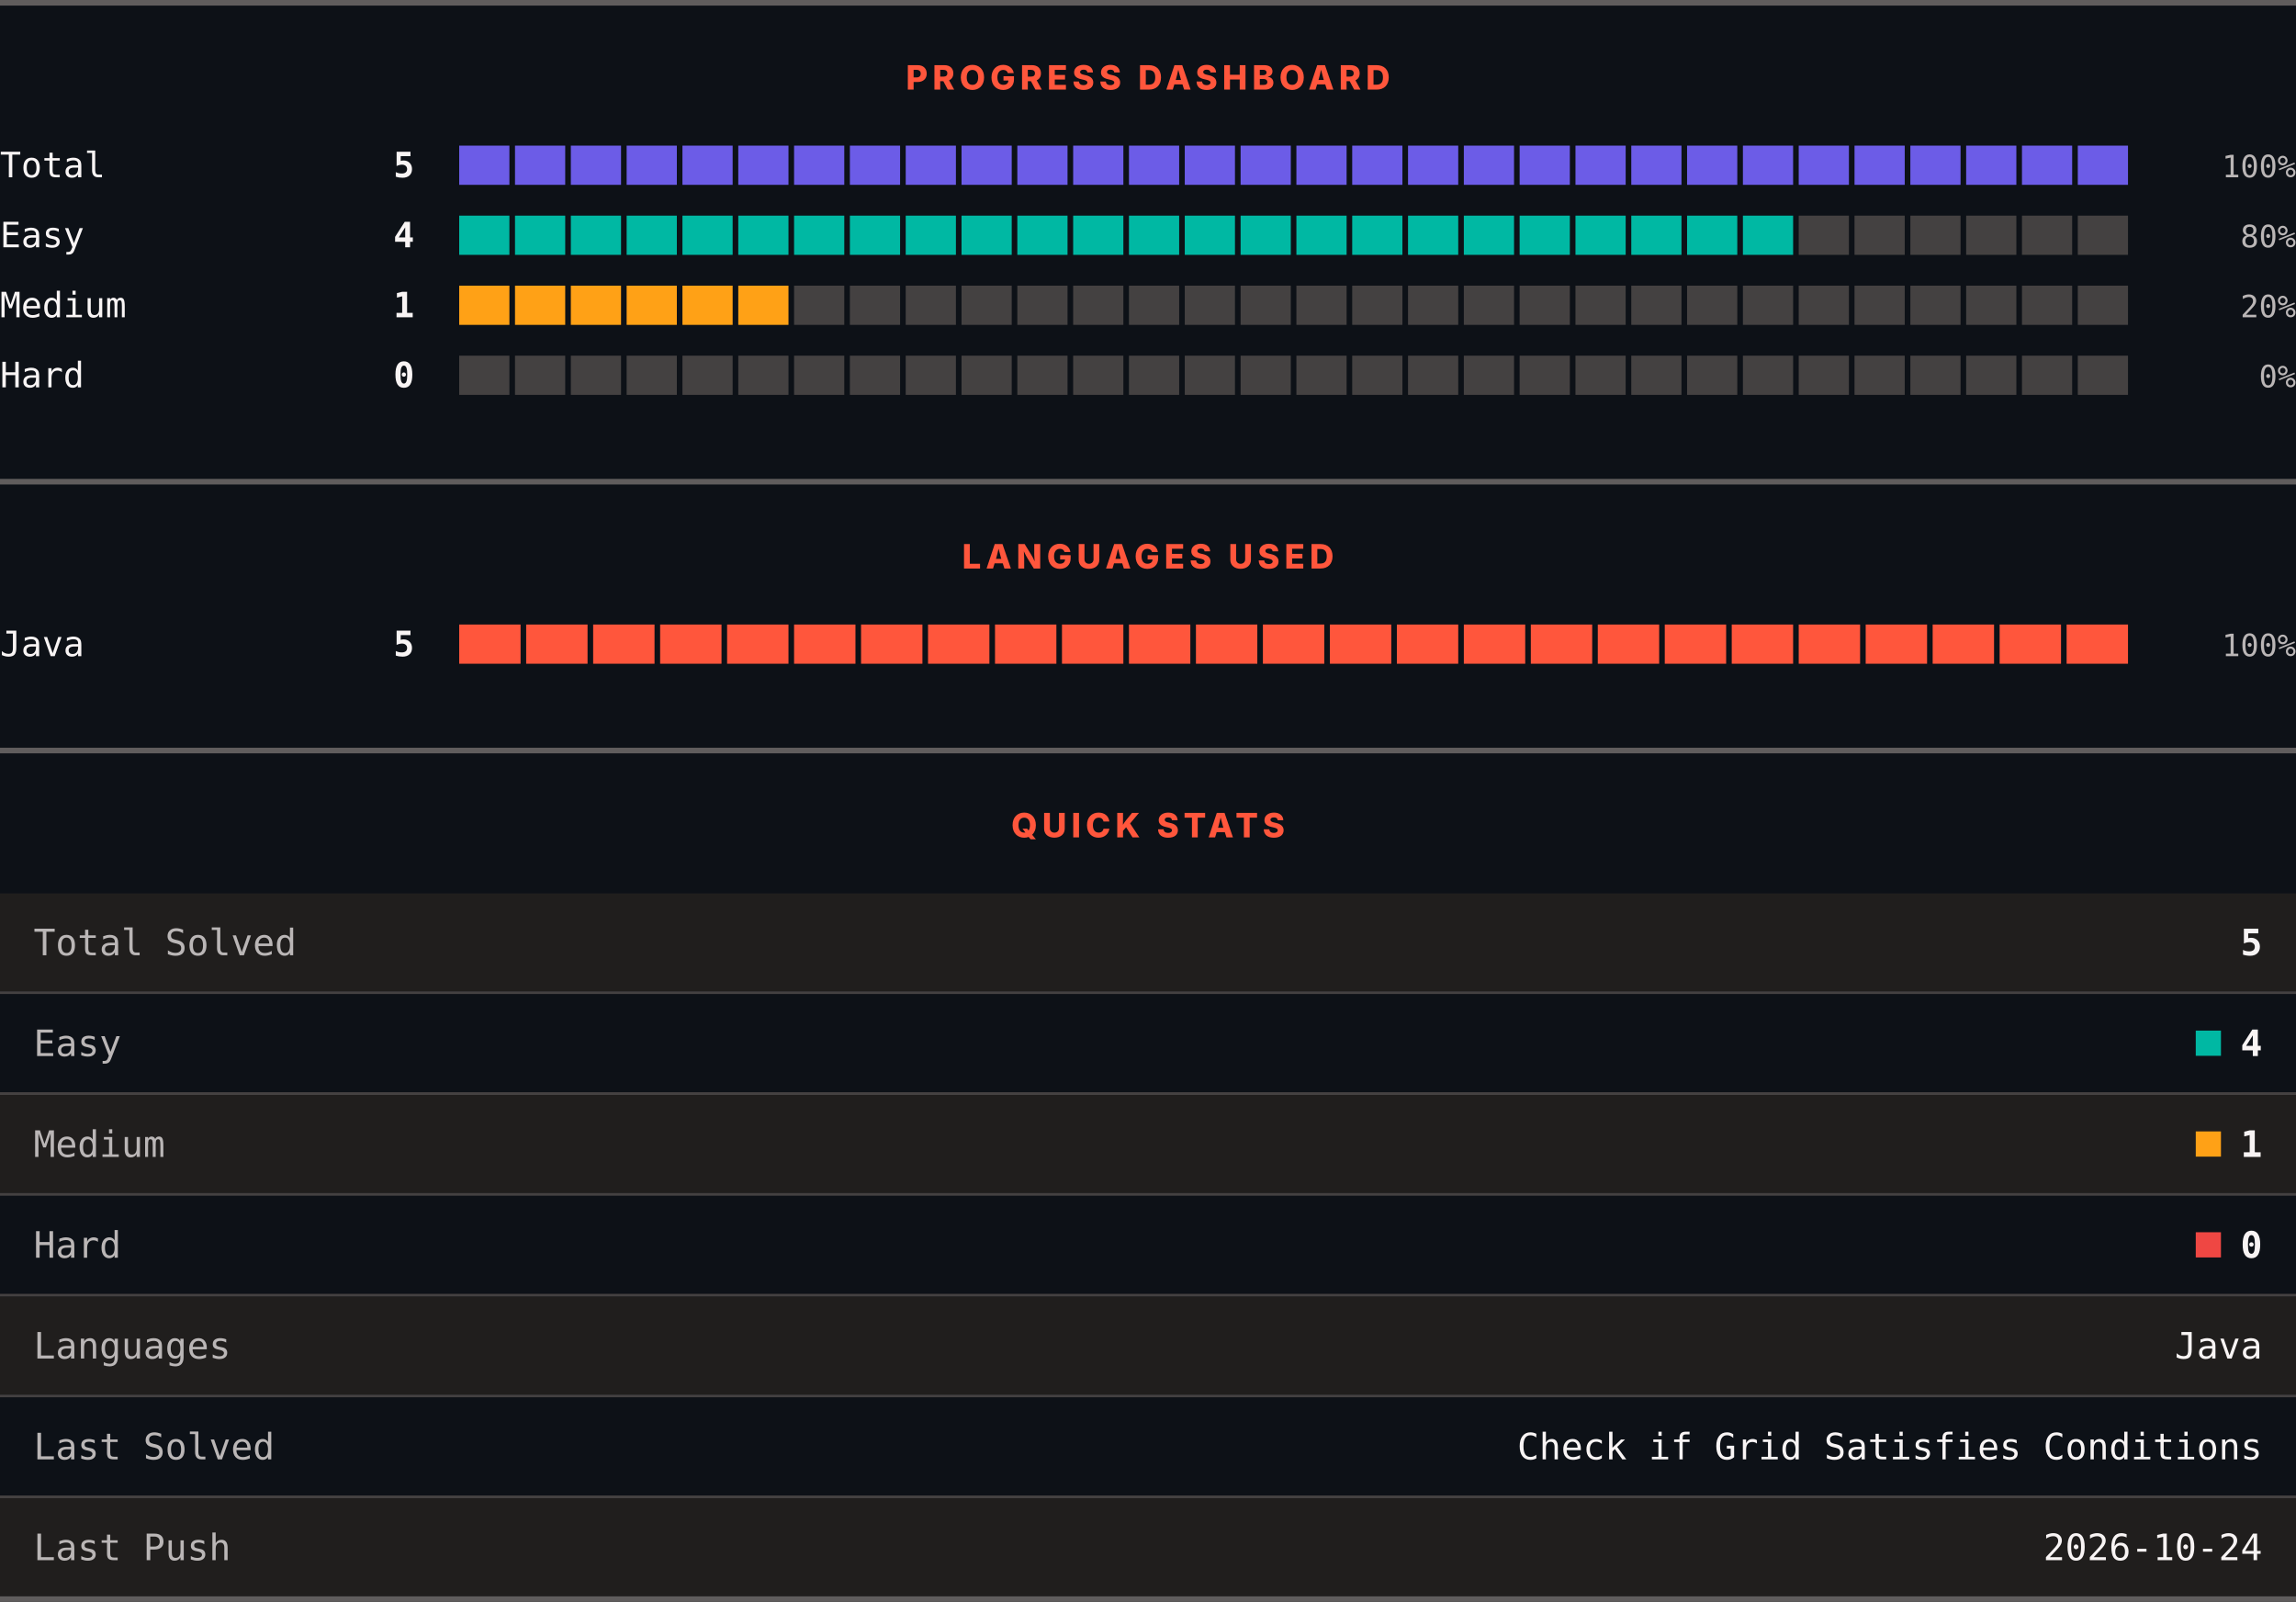
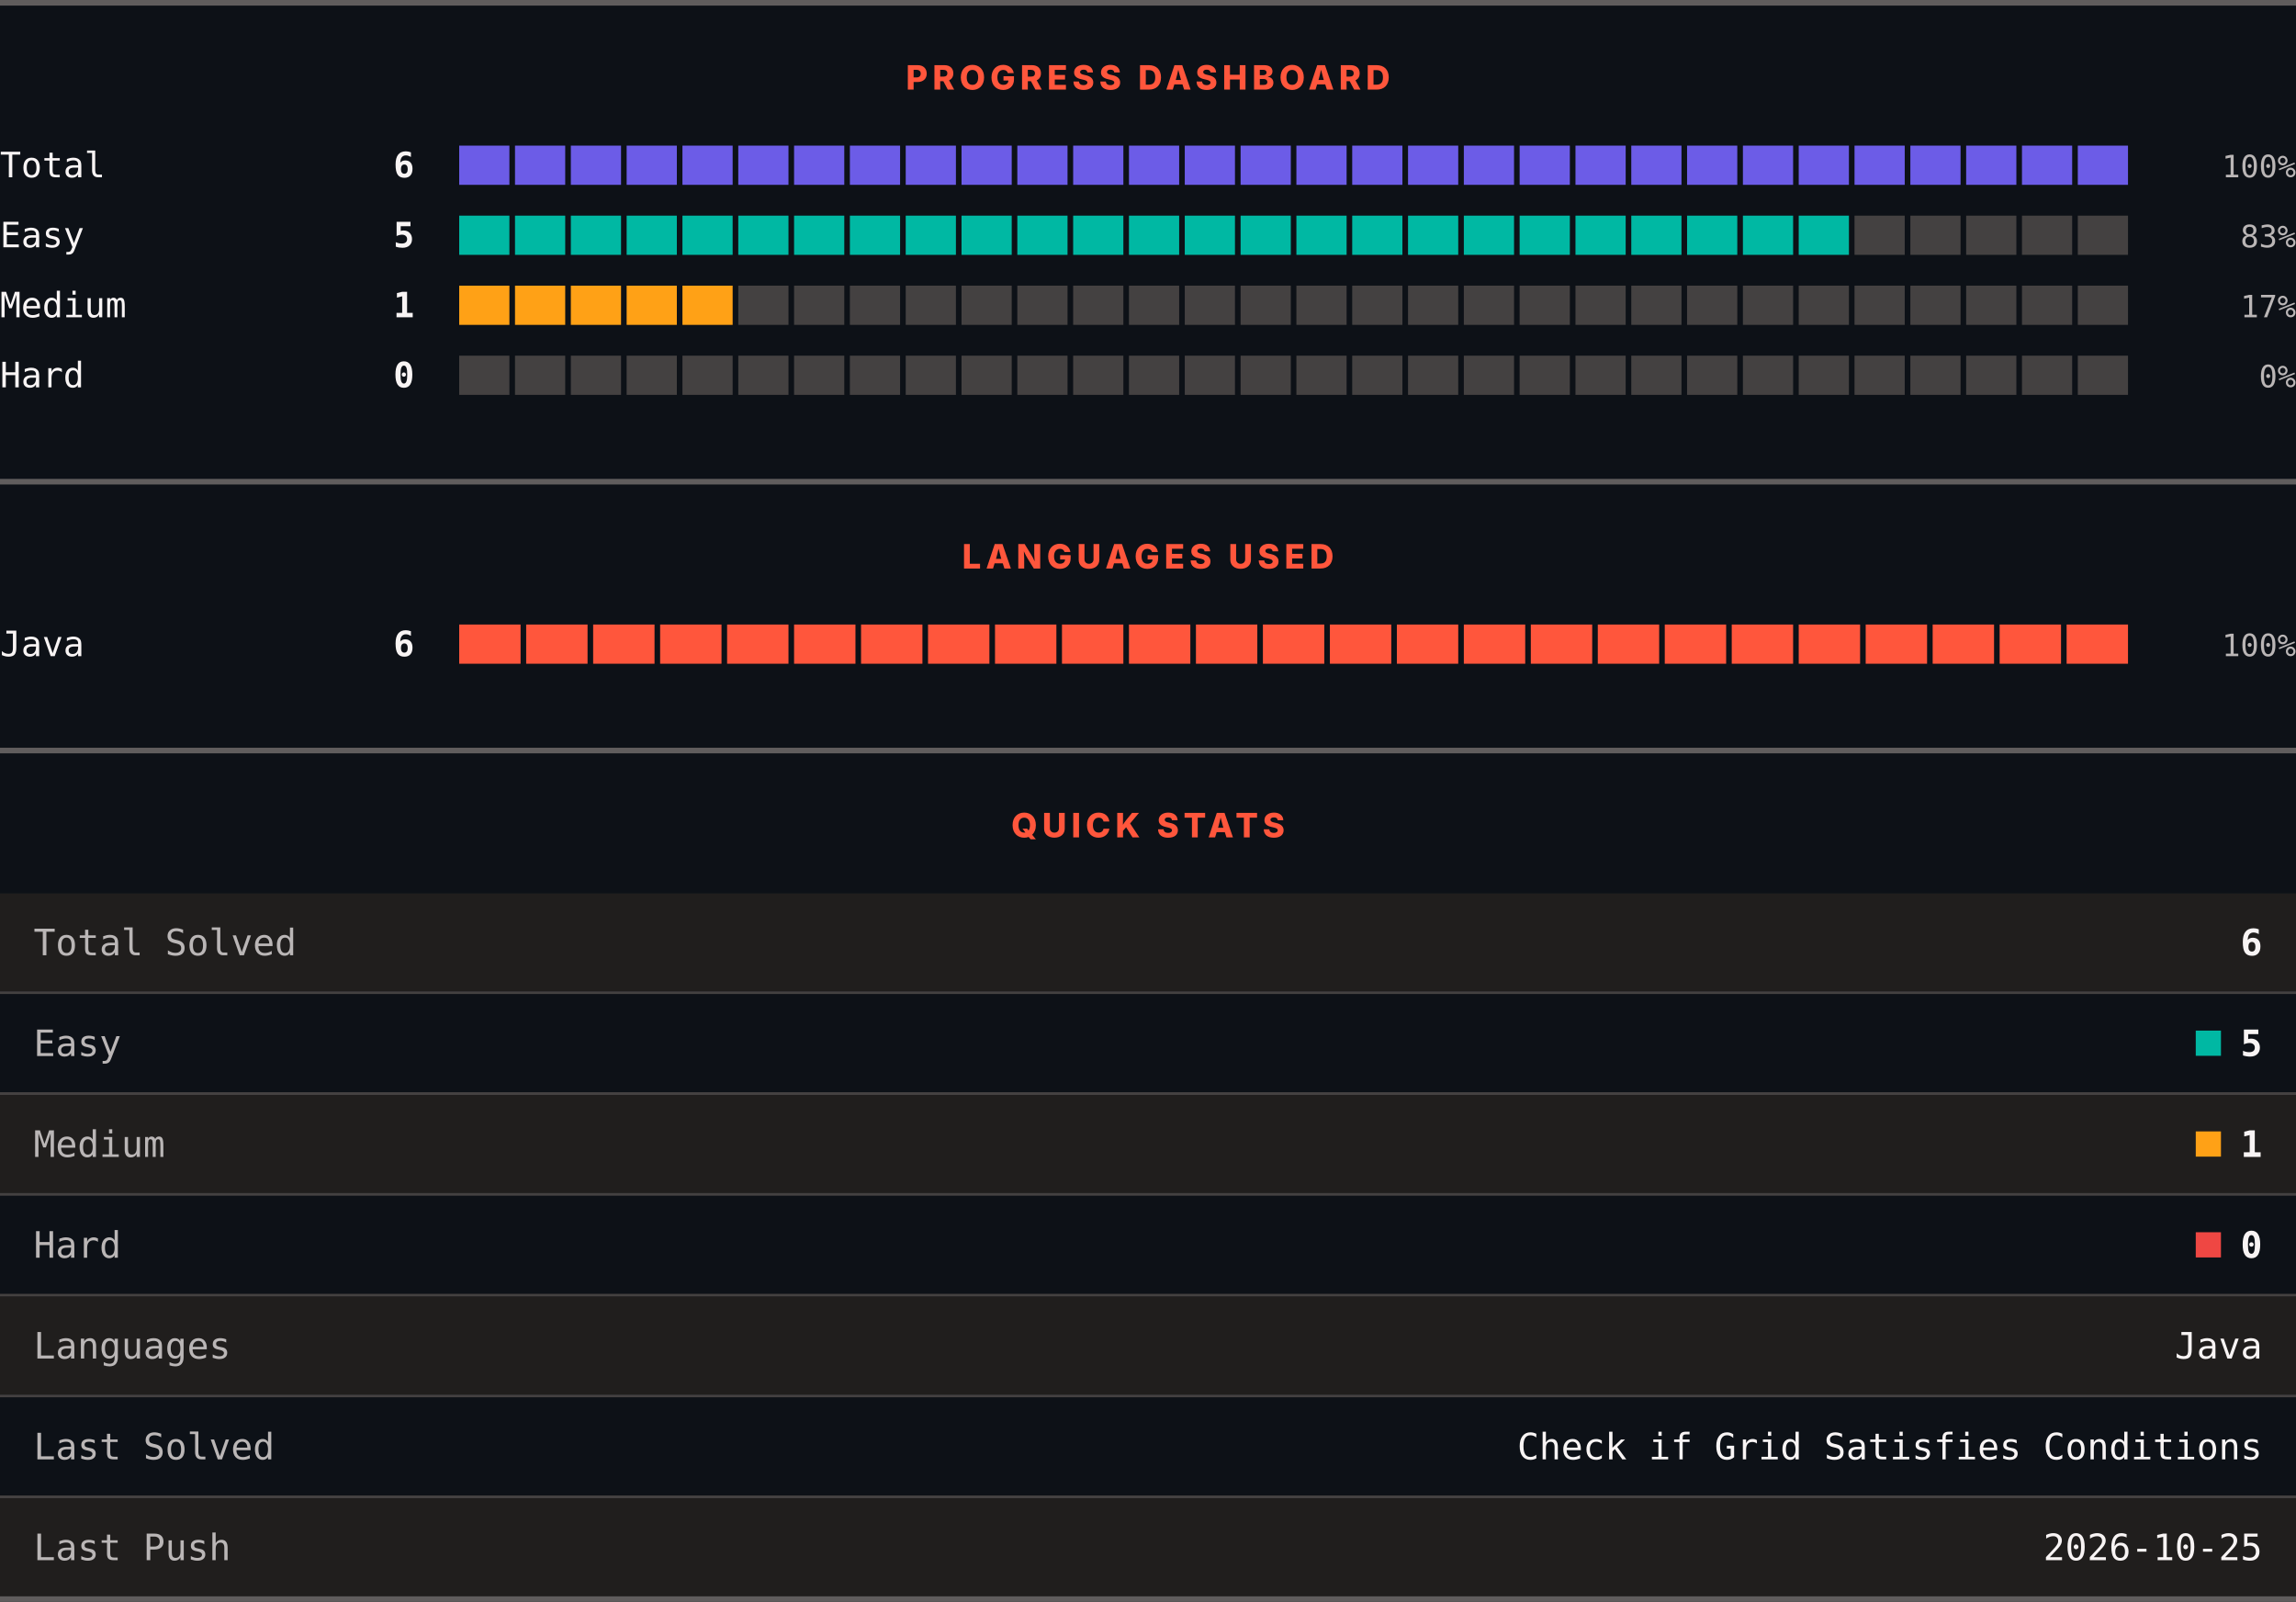
<svg xmlns="http://www.w3.org/2000/svg" width="820" height="572" viewBox="0 0 820 572" role="img" aria-label="LeetCode progress, languages and quick stats">
  <rect width="820" height="572" fill="#0d1117" />
  <rect x="0" y="0" width="820" height="2" fill="#605d5d" />
  <text x="410" y="32" text-anchor="middle" font-family="Archivo, system-ui, -apple-system, Segoe UI, sans-serif" font-size="12" font-weight="800" letter-spacing="1.68" fill="#ff563c">PROGRESS DASHBOARD</text>
  <text x="0" y="63.3" font-family="ui-monospace, SFMono-Regular, Menlo, Consolas, monospace" font-size="12.5" fill="#f8f4f4">Total</text>
-   <text x="148" y="63.3" text-anchor="end" font-family="ui-monospace, SFMono-Regular, Menlo, Consolas, monospace" font-size="12.5" font-weight="700" fill="#f8f4f4">5</text>
+   <text x="148" y="63.3" text-anchor="end" font-family="ui-monospace, SFMono-Regular, Menlo, Consolas, monospace" font-size="12.5" font-weight="700" fill="#f8f4f4">6</text>
  <rect x="164.00" y="52" width="17.93" height="14" fill="#6c5ce7" />
  <rect x="183.93" y="52" width="17.93" height="14" fill="#6c5ce7" />
  <rect x="203.87" y="52" width="17.93" height="14" fill="#6c5ce7" />
  <rect x="223.80" y="52" width="17.93" height="14" fill="#6c5ce7" />
  <rect x="243.73" y="52" width="17.93" height="14" fill="#6c5ce7" />
  <rect x="263.67" y="52" width="17.93" height="14" fill="#6c5ce7" />
  <rect x="283.60" y="52" width="17.93" height="14" fill="#6c5ce7" />
  <rect x="303.53" y="52" width="17.93" height="14" fill="#6c5ce7" />
  <rect x="323.47" y="52" width="17.93" height="14" fill="#6c5ce7" />
  <rect x="343.40" y="52" width="17.93" height="14" fill="#6c5ce7" />
  <rect x="363.33" y="52" width="17.93" height="14" fill="#6c5ce7" />
  <rect x="383.27" y="52" width="17.93" height="14" fill="#6c5ce7" />
  <rect x="403.20" y="52" width="17.93" height="14" fill="#6c5ce7" />
  <rect x="423.13" y="52" width="17.93" height="14" fill="#6c5ce7" />
  <rect x="443.07" y="52" width="17.93" height="14" fill="#6c5ce7" />
  <rect x="463.00" y="52" width="17.93" height="14" fill="#6c5ce7" />
  <rect x="482.93" y="52" width="17.93" height="14" fill="#6c5ce7" />
  <rect x="502.87" y="52" width="17.93" height="14" fill="#6c5ce7" />
  <rect x="522.80" y="52" width="17.93" height="14" fill="#6c5ce7" />
  <rect x="542.73" y="52" width="17.93" height="14" fill="#6c5ce7" />
  <rect x="562.67" y="52" width="17.93" height="14" fill="#6c5ce7" />
  <rect x="582.60" y="52" width="17.93" height="14" fill="#6c5ce7" />
  <rect x="602.53" y="52" width="17.93" height="14" fill="#6c5ce7" />
  <rect x="622.47" y="52" width="17.93" height="14" fill="#6c5ce7" />
  <rect x="642.40" y="52" width="17.93" height="14" fill="#6c5ce7" />
  <rect x="662.33" y="52" width="17.93" height="14" fill="#6c5ce7" />
  <rect x="682.27" y="52" width="17.93" height="14" fill="#6c5ce7" />
  <rect x="702.20" y="52" width="17.93" height="14" fill="#6c5ce7" />
  <rect x="722.13" y="52" width="17.93" height="14" fill="#6c5ce7" />
  <rect x="742.07" y="52" width="17.93" height="14" fill="#6c5ce7" />
  <text x="820" y="63.3" text-anchor="end" font-family="ui-monospace, SFMono-Regular, Menlo, Consolas, monospace" font-size="11" fill="#bab6b6">100%</text>
  <text x="0" y="88.3" font-family="ui-monospace, SFMono-Regular, Menlo, Consolas, monospace" font-size="12.5" fill="#f8f4f4">Easy</text>
-   <text x="148" y="88.3" text-anchor="end" font-family="ui-monospace, SFMono-Regular, Menlo, Consolas, monospace" font-size="12.5" font-weight="700" fill="#f8f4f4">4</text>
+   <text x="148" y="88.3" text-anchor="end" font-family="ui-monospace, SFMono-Regular, Menlo, Consolas, monospace" font-size="12.5" font-weight="700" fill="#f8f4f4">5</text>
  <rect x="164.00" y="77" width="17.93" height="14" fill="#00b8a3" />
  <rect x="183.93" y="77" width="17.93" height="14" fill="#00b8a3" />
  <rect x="203.87" y="77" width="17.93" height="14" fill="#00b8a3" />
  <rect x="223.80" y="77" width="17.93" height="14" fill="#00b8a3" />
  <rect x="243.73" y="77" width="17.93" height="14" fill="#00b8a3" />
  <rect x="263.67" y="77" width="17.93" height="14" fill="#00b8a3" />
  <rect x="283.60" y="77" width="17.93" height="14" fill="#00b8a3" />
  <rect x="303.53" y="77" width="17.93" height="14" fill="#00b8a3" />
  <rect x="323.47" y="77" width="17.93" height="14" fill="#00b8a3" />
  <rect x="343.40" y="77" width="17.93" height="14" fill="#00b8a3" />
  <rect x="363.33" y="77" width="17.93" height="14" fill="#00b8a3" />
  <rect x="383.27" y="77" width="17.93" height="14" fill="#00b8a3" />
  <rect x="403.20" y="77" width="17.93" height="14" fill="#00b8a3" />
  <rect x="423.13" y="77" width="17.93" height="14" fill="#00b8a3" />
  <rect x="443.07" y="77" width="17.93" height="14" fill="#00b8a3" />
  <rect x="463.00" y="77" width="17.93" height="14" fill="#00b8a3" />
  <rect x="482.93" y="77" width="17.93" height="14" fill="#00b8a3" />
  <rect x="502.87" y="77" width="17.93" height="14" fill="#00b8a3" />
  <rect x="522.80" y="77" width="17.93" height="14" fill="#00b8a3" />
  <rect x="542.73" y="77" width="17.93" height="14" fill="#00b8a3" />
  <rect x="562.67" y="77" width="17.93" height="14" fill="#00b8a3" />
  <rect x="582.60" y="77" width="17.93" height="14" fill="#00b8a3" />
  <rect x="602.53" y="77" width="17.93" height="14" fill="#00b8a3" />
  <rect x="622.47" y="77" width="17.93" height="14" fill="#00b8a3" />
-   <rect x="642.40" y="77" width="17.93" height="14" fill="#444141" />
+   <rect x="642.40" y="77" width="17.93" height="14" fill="#00b8a3" />
  <rect x="662.33" y="77" width="17.93" height="14" fill="#444141" />
  <rect x="682.27" y="77" width="17.93" height="14" fill="#444141" />
  <rect x="702.20" y="77" width="17.93" height="14" fill="#444141" />
  <rect x="722.13" y="77" width="17.93" height="14" fill="#444141" />
  <rect x="742.07" y="77" width="17.93" height="14" fill="#444141" />
-   <text x="820" y="88.3" text-anchor="end" font-family="ui-monospace, SFMono-Regular, Menlo, Consolas, monospace" font-size="11" fill="#bab6b6">80%</text>
+   <text x="820" y="88.3" text-anchor="end" font-family="ui-monospace, SFMono-Regular, Menlo, Consolas, monospace" font-size="11" fill="#bab6b6">83%</text>
  <text x="0" y="113.3" font-family="ui-monospace, SFMono-Regular, Menlo, Consolas, monospace" font-size="12.5" fill="#f8f4f4">Medium</text>
  <text x="148" y="113.3" text-anchor="end" font-family="ui-monospace, SFMono-Regular, Menlo, Consolas, monospace" font-size="12.5" font-weight="700" fill="#f8f4f4">1</text>
  <rect x="164.00" y="102" width="17.93" height="14" fill="#ffa116" />
  <rect x="183.93" y="102" width="17.93" height="14" fill="#ffa116" />
  <rect x="203.87" y="102" width="17.93" height="14" fill="#ffa116" />
  <rect x="223.80" y="102" width="17.93" height="14" fill="#ffa116" />
  <rect x="243.73" y="102" width="17.93" height="14" fill="#ffa116" />
-   <rect x="263.67" y="102" width="17.93" height="14" fill="#ffa116" />
+   <rect x="263.67" y="102" width="17.93" height="14" fill="#444141" />
  <rect x="283.60" y="102" width="17.93" height="14" fill="#444141" />
  <rect x="303.53" y="102" width="17.93" height="14" fill="#444141" />
  <rect x="323.47" y="102" width="17.93" height="14" fill="#444141" />
  <rect x="343.40" y="102" width="17.93" height="14" fill="#444141" />
  <rect x="363.33" y="102" width="17.93" height="14" fill="#444141" />
  <rect x="383.27" y="102" width="17.93" height="14" fill="#444141" />
  <rect x="403.20" y="102" width="17.93" height="14" fill="#444141" />
  <rect x="423.13" y="102" width="17.93" height="14" fill="#444141" />
  <rect x="443.07" y="102" width="17.93" height="14" fill="#444141" />
  <rect x="463.00" y="102" width="17.93" height="14" fill="#444141" />
  <rect x="482.93" y="102" width="17.93" height="14" fill="#444141" />
  <rect x="502.87" y="102" width="17.93" height="14" fill="#444141" />
  <rect x="522.80" y="102" width="17.93" height="14" fill="#444141" />
  <rect x="542.73" y="102" width="17.93" height="14" fill="#444141" />
  <rect x="562.67" y="102" width="17.93" height="14" fill="#444141" />
  <rect x="582.60" y="102" width="17.93" height="14" fill="#444141" />
  <rect x="602.53" y="102" width="17.93" height="14" fill="#444141" />
  <rect x="622.47" y="102" width="17.93" height="14" fill="#444141" />
  <rect x="642.40" y="102" width="17.93" height="14" fill="#444141" />
  <rect x="662.33" y="102" width="17.93" height="14" fill="#444141" />
  <rect x="682.27" y="102" width="17.93" height="14" fill="#444141" />
  <rect x="702.20" y="102" width="17.93" height="14" fill="#444141" />
  <rect x="722.13" y="102" width="17.93" height="14" fill="#444141" />
  <rect x="742.07" y="102" width="17.93" height="14" fill="#444141" />
-   <text x="820" y="113.3" text-anchor="end" font-family="ui-monospace, SFMono-Regular, Menlo, Consolas, monospace" font-size="11" fill="#bab6b6">20%</text>
+   <text x="820" y="113.3" text-anchor="end" font-family="ui-monospace, SFMono-Regular, Menlo, Consolas, monospace" font-size="11" fill="#bab6b6">17%</text>
  <text x="0" y="138.3" font-family="ui-monospace, SFMono-Regular, Menlo, Consolas, monospace" font-size="12.5" fill="#f8f4f4">Hard</text>
  <text x="148" y="138.3" text-anchor="end" font-family="ui-monospace, SFMono-Regular, Menlo, Consolas, monospace" font-size="12.5" font-weight="700" fill="#f8f4f4">0</text>
  <rect x="164.00" y="127" width="17.93" height="14" fill="#444141" />
  <rect x="183.93" y="127" width="17.93" height="14" fill="#444141" />
  <rect x="203.87" y="127" width="17.93" height="14" fill="#444141" />
  <rect x="223.80" y="127" width="17.93" height="14" fill="#444141" />
  <rect x="243.73" y="127" width="17.93" height="14" fill="#444141" />
  <rect x="263.67" y="127" width="17.93" height="14" fill="#444141" />
  <rect x="283.60" y="127" width="17.93" height="14" fill="#444141" />
  <rect x="303.53" y="127" width="17.93" height="14" fill="#444141" />
  <rect x="323.47" y="127" width="17.93" height="14" fill="#444141" />
  <rect x="343.40" y="127" width="17.93" height="14" fill="#444141" />
  <rect x="363.33" y="127" width="17.93" height="14" fill="#444141" />
  <rect x="383.27" y="127" width="17.93" height="14" fill="#444141" />
  <rect x="403.20" y="127" width="17.93" height="14" fill="#444141" />
  <rect x="423.13" y="127" width="17.93" height="14" fill="#444141" />
  <rect x="443.07" y="127" width="17.93" height="14" fill="#444141" />
  <rect x="463.00" y="127" width="17.93" height="14" fill="#444141" />
  <rect x="482.93" y="127" width="17.93" height="14" fill="#444141" />
  <rect x="502.87" y="127" width="17.93" height="14" fill="#444141" />
  <rect x="522.80" y="127" width="17.93" height="14" fill="#444141" />
  <rect x="542.73" y="127" width="17.93" height="14" fill="#444141" />
  <rect x="562.67" y="127" width="17.93" height="14" fill="#444141" />
  <rect x="582.60" y="127" width="17.93" height="14" fill="#444141" />
  <rect x="602.53" y="127" width="17.93" height="14" fill="#444141" />
  <rect x="622.47" y="127" width="17.93" height="14" fill="#444141" />
  <rect x="642.40" y="127" width="17.93" height="14" fill="#444141" />
  <rect x="662.33" y="127" width="17.93" height="14" fill="#444141" />
  <rect x="682.27" y="127" width="17.93" height="14" fill="#444141" />
  <rect x="702.20" y="127" width="17.93" height="14" fill="#444141" />
  <rect x="722.13" y="127" width="17.93" height="14" fill="#444141" />
  <rect x="742.07" y="127" width="17.93" height="14" fill="#444141" />
  <text x="820" y="138.3" text-anchor="end" font-family="ui-monospace, SFMono-Regular, Menlo, Consolas, monospace" font-size="11" fill="#bab6b6">0%</text>
  <rect x="0" y="171" width="820" height="2" fill="#605d5d" />
  <text x="410" y="203" text-anchor="middle" font-family="Archivo, system-ui, -apple-system, Segoe UI, sans-serif" font-size="12" font-weight="800" letter-spacing="1.68" fill="#ff563c">LANGUAGES USED</text>
  <text x="0" y="234.3" font-family="ui-monospace, SFMono-Regular, Menlo, Consolas, monospace" font-size="12.5" fill="#f8f4f4">Java</text>
-   <text x="148" y="234.3" text-anchor="end" font-family="ui-monospace, SFMono-Regular, Menlo, Consolas, monospace" font-size="12.5" font-weight="700" fill="#f8f4f4">5</text>
+   <text x="148" y="234.3" text-anchor="end" font-family="ui-monospace, SFMono-Regular, Menlo, Consolas, monospace" font-size="12.5" font-weight="700" fill="#f8f4f4">6</text>
  <rect x="164.00" y="223" width="21.92" height="14" fill="#ff563c" />
  <rect x="187.92" y="223" width="21.92" height="14" fill="#ff563c" />
  <rect x="211.84" y="223" width="21.92" height="14" fill="#ff563c" />
  <rect x="235.76" y="223" width="21.92" height="14" fill="#ff563c" />
  <rect x="259.68" y="223" width="21.92" height="14" fill="#ff563c" />
  <rect x="283.60" y="223" width="21.92" height="14" fill="#ff563c" />
  <rect x="307.52" y="223" width="21.92" height="14" fill="#ff563c" />
  <rect x="331.44" y="223" width="21.92" height="14" fill="#ff563c" />
  <rect x="355.36" y="223" width="21.92" height="14" fill="#ff563c" />
  <rect x="379.28" y="223" width="21.92" height="14" fill="#ff563c" />
  <rect x="403.20" y="223" width="21.92" height="14" fill="#ff563c" />
  <rect x="427.12" y="223" width="21.92" height="14" fill="#ff563c" />
  <rect x="451.04" y="223" width="21.92" height="14" fill="#ff563c" />
  <rect x="474.96" y="223" width="21.92" height="14" fill="#ff563c" />
  <rect x="498.88" y="223" width="21.92" height="14" fill="#ff563c" />
  <rect x="522.80" y="223" width="21.92" height="14" fill="#ff563c" />
  <rect x="546.72" y="223" width="21.92" height="14" fill="#ff563c" />
  <rect x="570.64" y="223" width="21.92" height="14" fill="#ff563c" />
  <rect x="594.56" y="223" width="21.92" height="14" fill="#ff563c" />
  <rect x="618.48" y="223" width="21.92" height="14" fill="#ff563c" />
  <rect x="642.40" y="223" width="21.92" height="14" fill="#ff563c" />
  <rect x="666.32" y="223" width="21.92" height="14" fill="#ff563c" />
  <rect x="690.24" y="223" width="21.92" height="14" fill="#ff563c" />
  <rect x="714.16" y="223" width="21.92" height="14" fill="#ff563c" />
  <rect x="738.08" y="223" width="21.92" height="14" fill="#ff563c" />
  <text x="820" y="234.3" text-anchor="end" font-family="ui-monospace, SFMono-Regular, Menlo, Consolas, monospace" font-size="11" fill="#bab6b6">100%</text>
  <rect x="0" y="267" width="820" height="2" fill="#605d5d" />
  <text x="410" y="299" text-anchor="middle" font-family="Archivo, system-ui, -apple-system, Segoe UI, sans-serif" font-size="12" font-weight="800" letter-spacing="1.68" fill="#ff563c">QUICK STATS</text>
  <rect x="0" y="319" width="820" height="35" fill="#201e1d" />
  <text x="12" y="341.1" font-family="ui-monospace, SFMono-Regular, Menlo, Consolas, monospace" font-size="13" fill="#bab6b6">Total Solved</text>
-   <text x="808" y="341.1" text-anchor="end" font-family="ui-monospace, SFMono-Regular, Menlo, Consolas, monospace" font-size="13" font-weight="700" fill="#f8f4f4">5</text>
+   <text x="808" y="341.1" text-anchor="end" font-family="ui-monospace, SFMono-Regular, Menlo, Consolas, monospace" font-size="13" font-weight="700" fill="#f8f4f4">6</text>
  <rect x="0" y="354" width="820" height="1" fill="#444141" />
  <rect x="0" y="355" width="820" height="35" fill="#0d1117" />
  <text x="12" y="377.1" font-family="ui-monospace, SFMono-Regular, Menlo, Consolas, monospace" font-size="13" fill="#bab6b6">Easy</text>
  <rect x="784.2" y="368" width="9" height="9" fill="#00b8a3" />
-   <text x="808" y="377.1" text-anchor="end" font-family="ui-monospace, SFMono-Regular, Menlo, Consolas, monospace" font-size="13" font-weight="700" fill="#f8f4f4">4</text>
+   <text x="808" y="377.1" text-anchor="end" font-family="ui-monospace, SFMono-Regular, Menlo, Consolas, monospace" font-size="13" font-weight="700" fill="#f8f4f4">5</text>
  <rect x="0" y="390" width="820" height="1" fill="#444141" />
  <rect x="0" y="391" width="820" height="35" fill="#201e1d" />
  <text x="12" y="413.1" font-family="ui-monospace, SFMono-Regular, Menlo, Consolas, monospace" font-size="13" fill="#bab6b6">Medium</text>
  <rect x="784.2" y="404" width="9" height="9" fill="#ffa116" />
  <text x="808" y="413.1" text-anchor="end" font-family="ui-monospace, SFMono-Regular, Menlo, Consolas, monospace" font-size="13" font-weight="700" fill="#f8f4f4">1</text>
  <rect x="0" y="426" width="820" height="1" fill="#444141" />
  <rect x="0" y="427" width="820" height="35" fill="#0d1117" />
  <text x="12" y="449.1" font-family="ui-monospace, SFMono-Regular, Menlo, Consolas, monospace" font-size="13" fill="#bab6b6">Hard</text>
  <rect x="784.2" y="440" width="9" height="9" fill="#ef4743" />
  <text x="808" y="449.1" text-anchor="end" font-family="ui-monospace, SFMono-Regular, Menlo, Consolas, monospace" font-size="13" font-weight="700" fill="#f8f4f4">0</text>
  <rect x="0" y="462" width="820" height="1" fill="#444141" />
  <rect x="0" y="463" width="820" height="35" fill="#201e1d" />
  <text x="12" y="485.1" font-family="ui-monospace, SFMono-Regular, Menlo, Consolas, monospace" font-size="13" fill="#bab6b6">Languages</text>
  <text x="808" y="485.1" text-anchor="end" font-family="ui-monospace, SFMono-Regular, Menlo, Consolas, monospace" font-size="13" fill="#f8f4f4">Java</text>
  <rect x="0" y="498" width="820" height="1" fill="#444141" />
  <rect x="0" y="499" width="820" height="35" fill="#0d1117" />
  <text x="12" y="521.1" font-family="ui-monospace, SFMono-Regular, Menlo, Consolas, monospace" font-size="13" fill="#bab6b6">Last Solved</text>
  <text x="808" y="521.1" text-anchor="end" font-family="ui-monospace, SFMono-Regular, Menlo, Consolas, monospace" font-size="13" fill="#f8f4f4">Check if Grid Satisfies Conditions</text>
  <rect x="0" y="534" width="820" height="1" fill="#444141" />
  <rect x="0" y="535" width="820" height="35" fill="#201e1d" />
  <text x="12" y="557.1" font-family="ui-monospace, SFMono-Regular, Menlo, Consolas, monospace" font-size="13" fill="#bab6b6">Last Push</text>
-   <text x="808" y="557.1" text-anchor="end" font-family="ui-monospace, SFMono-Regular, Menlo, Consolas, monospace" font-size="13" fill="#f8f4f4">2026-10-24</text>
+   <text x="808" y="557.1" text-anchor="end" font-family="ui-monospace, SFMono-Regular, Menlo, Consolas, monospace" font-size="13" fill="#f8f4f4">2026-10-25</text>
  <rect x="0" y="570" width="820" height="2" fill="#605d5d" />
</svg>
